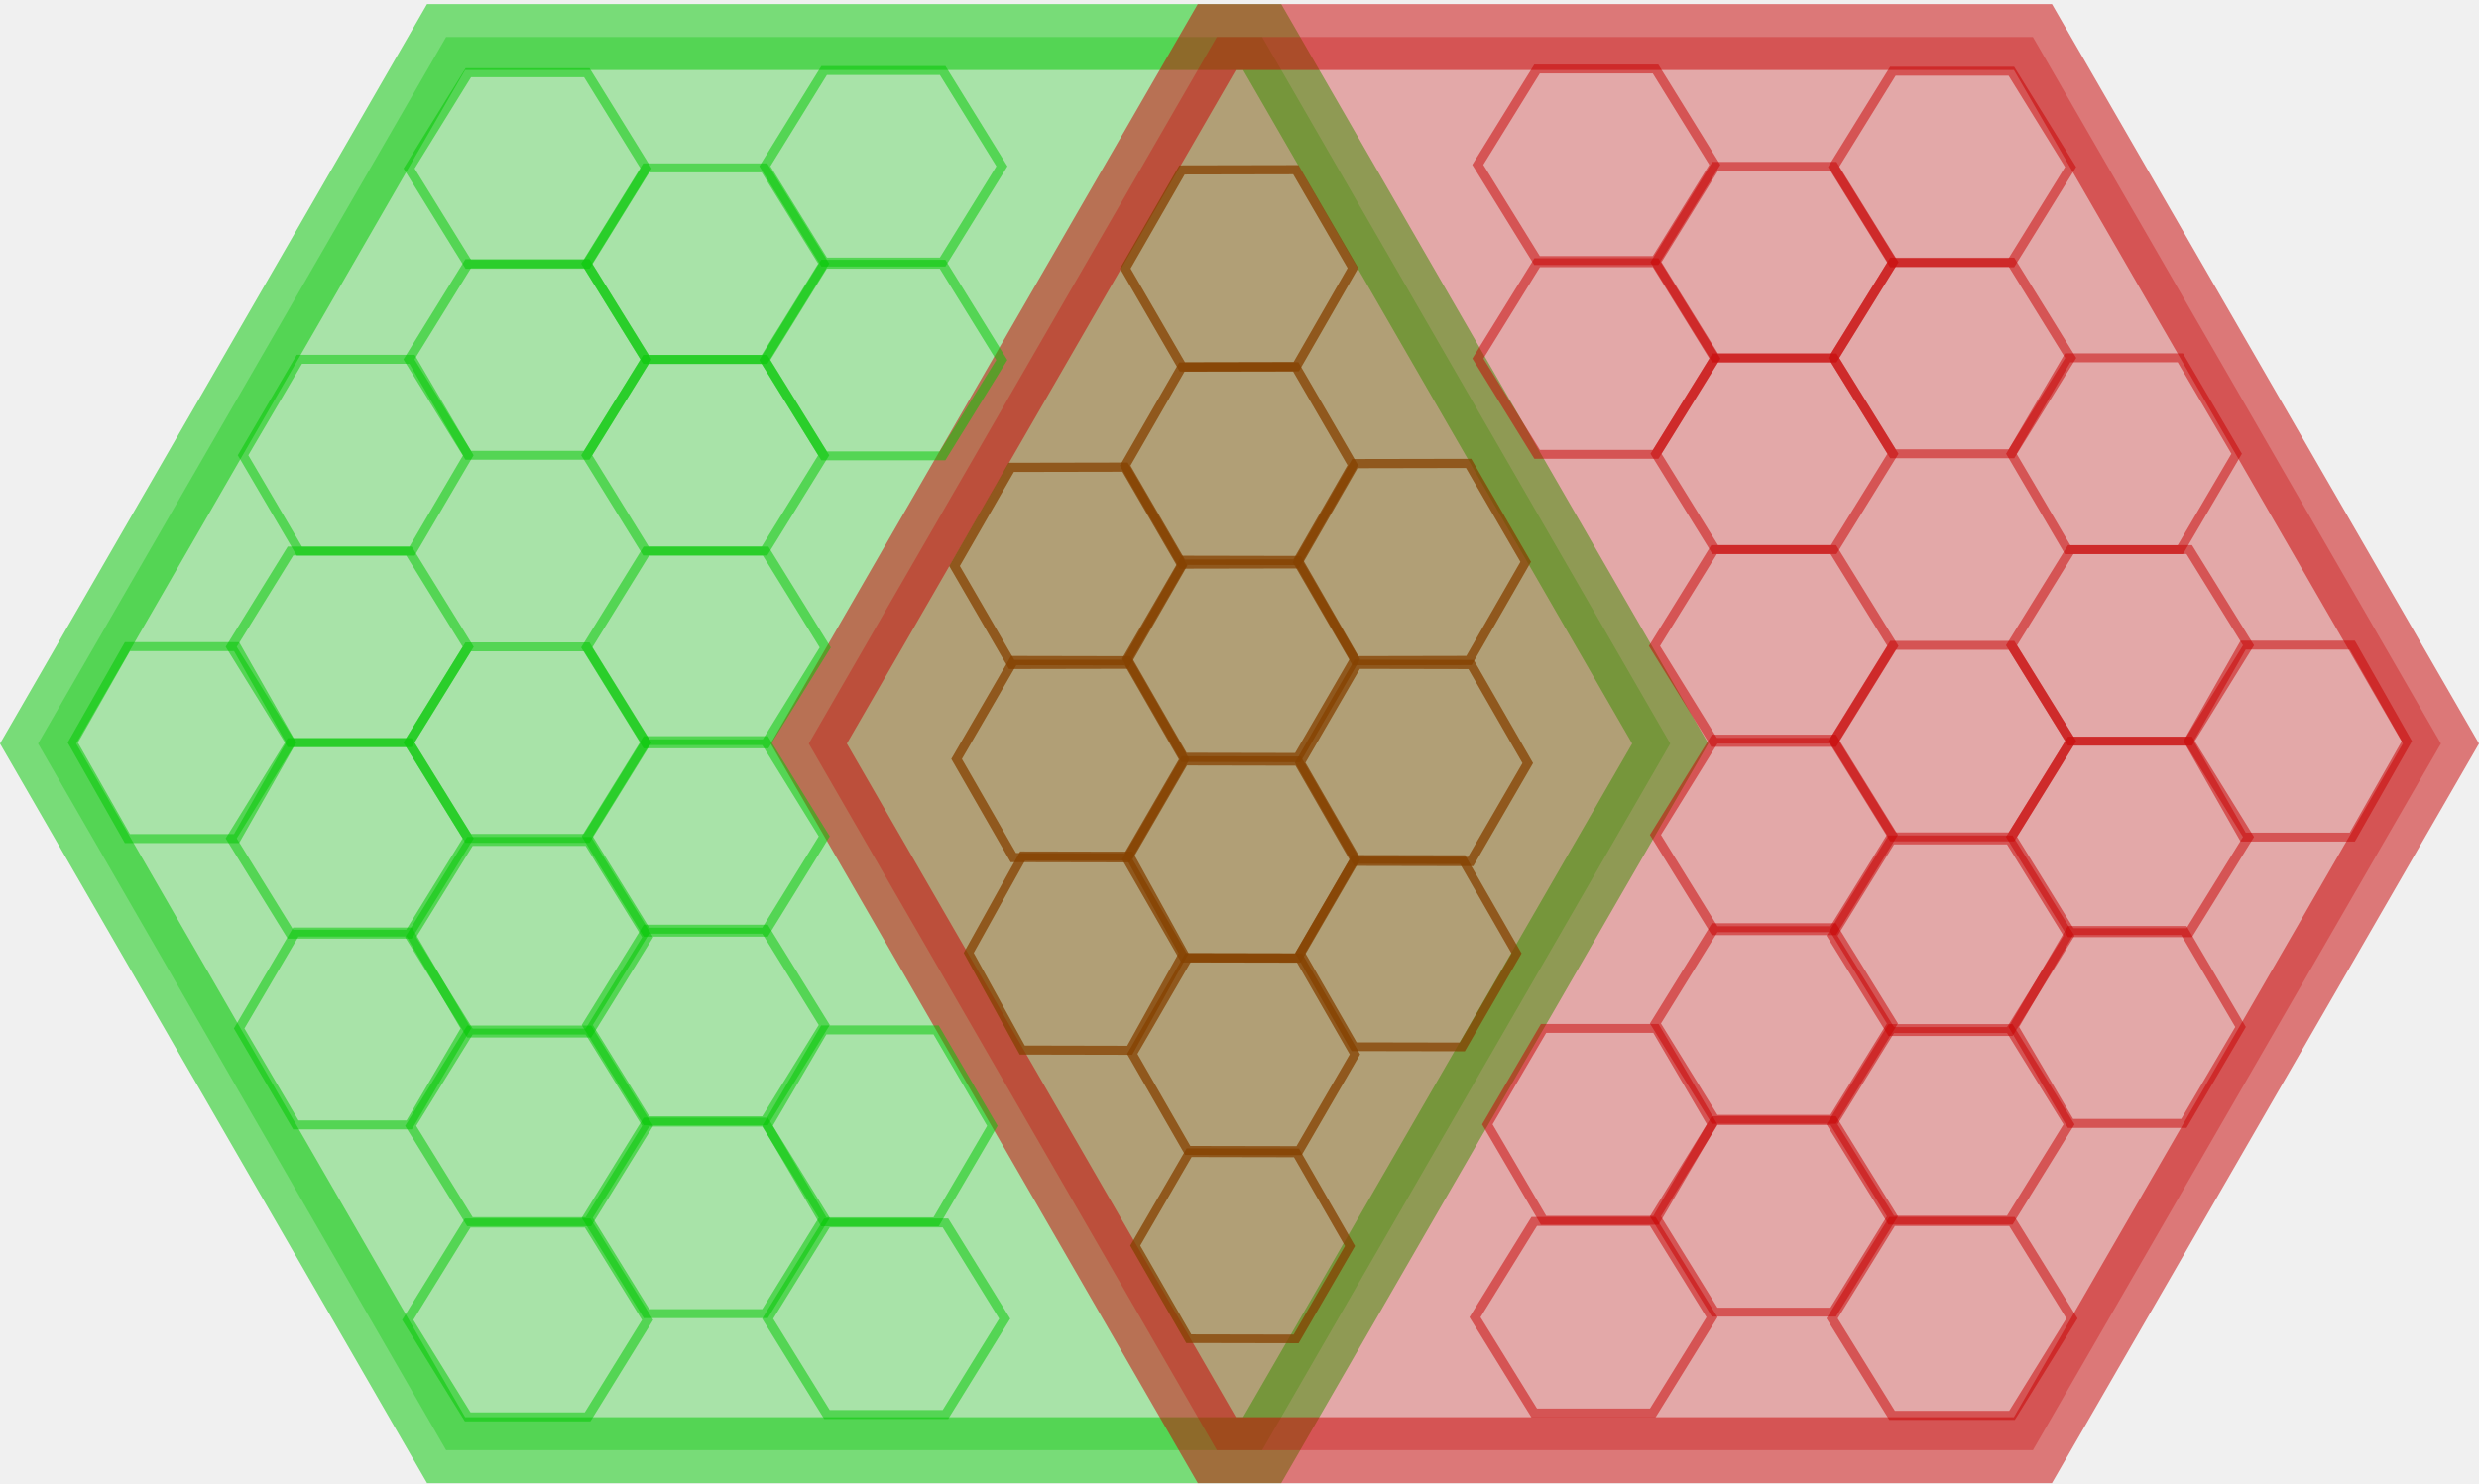
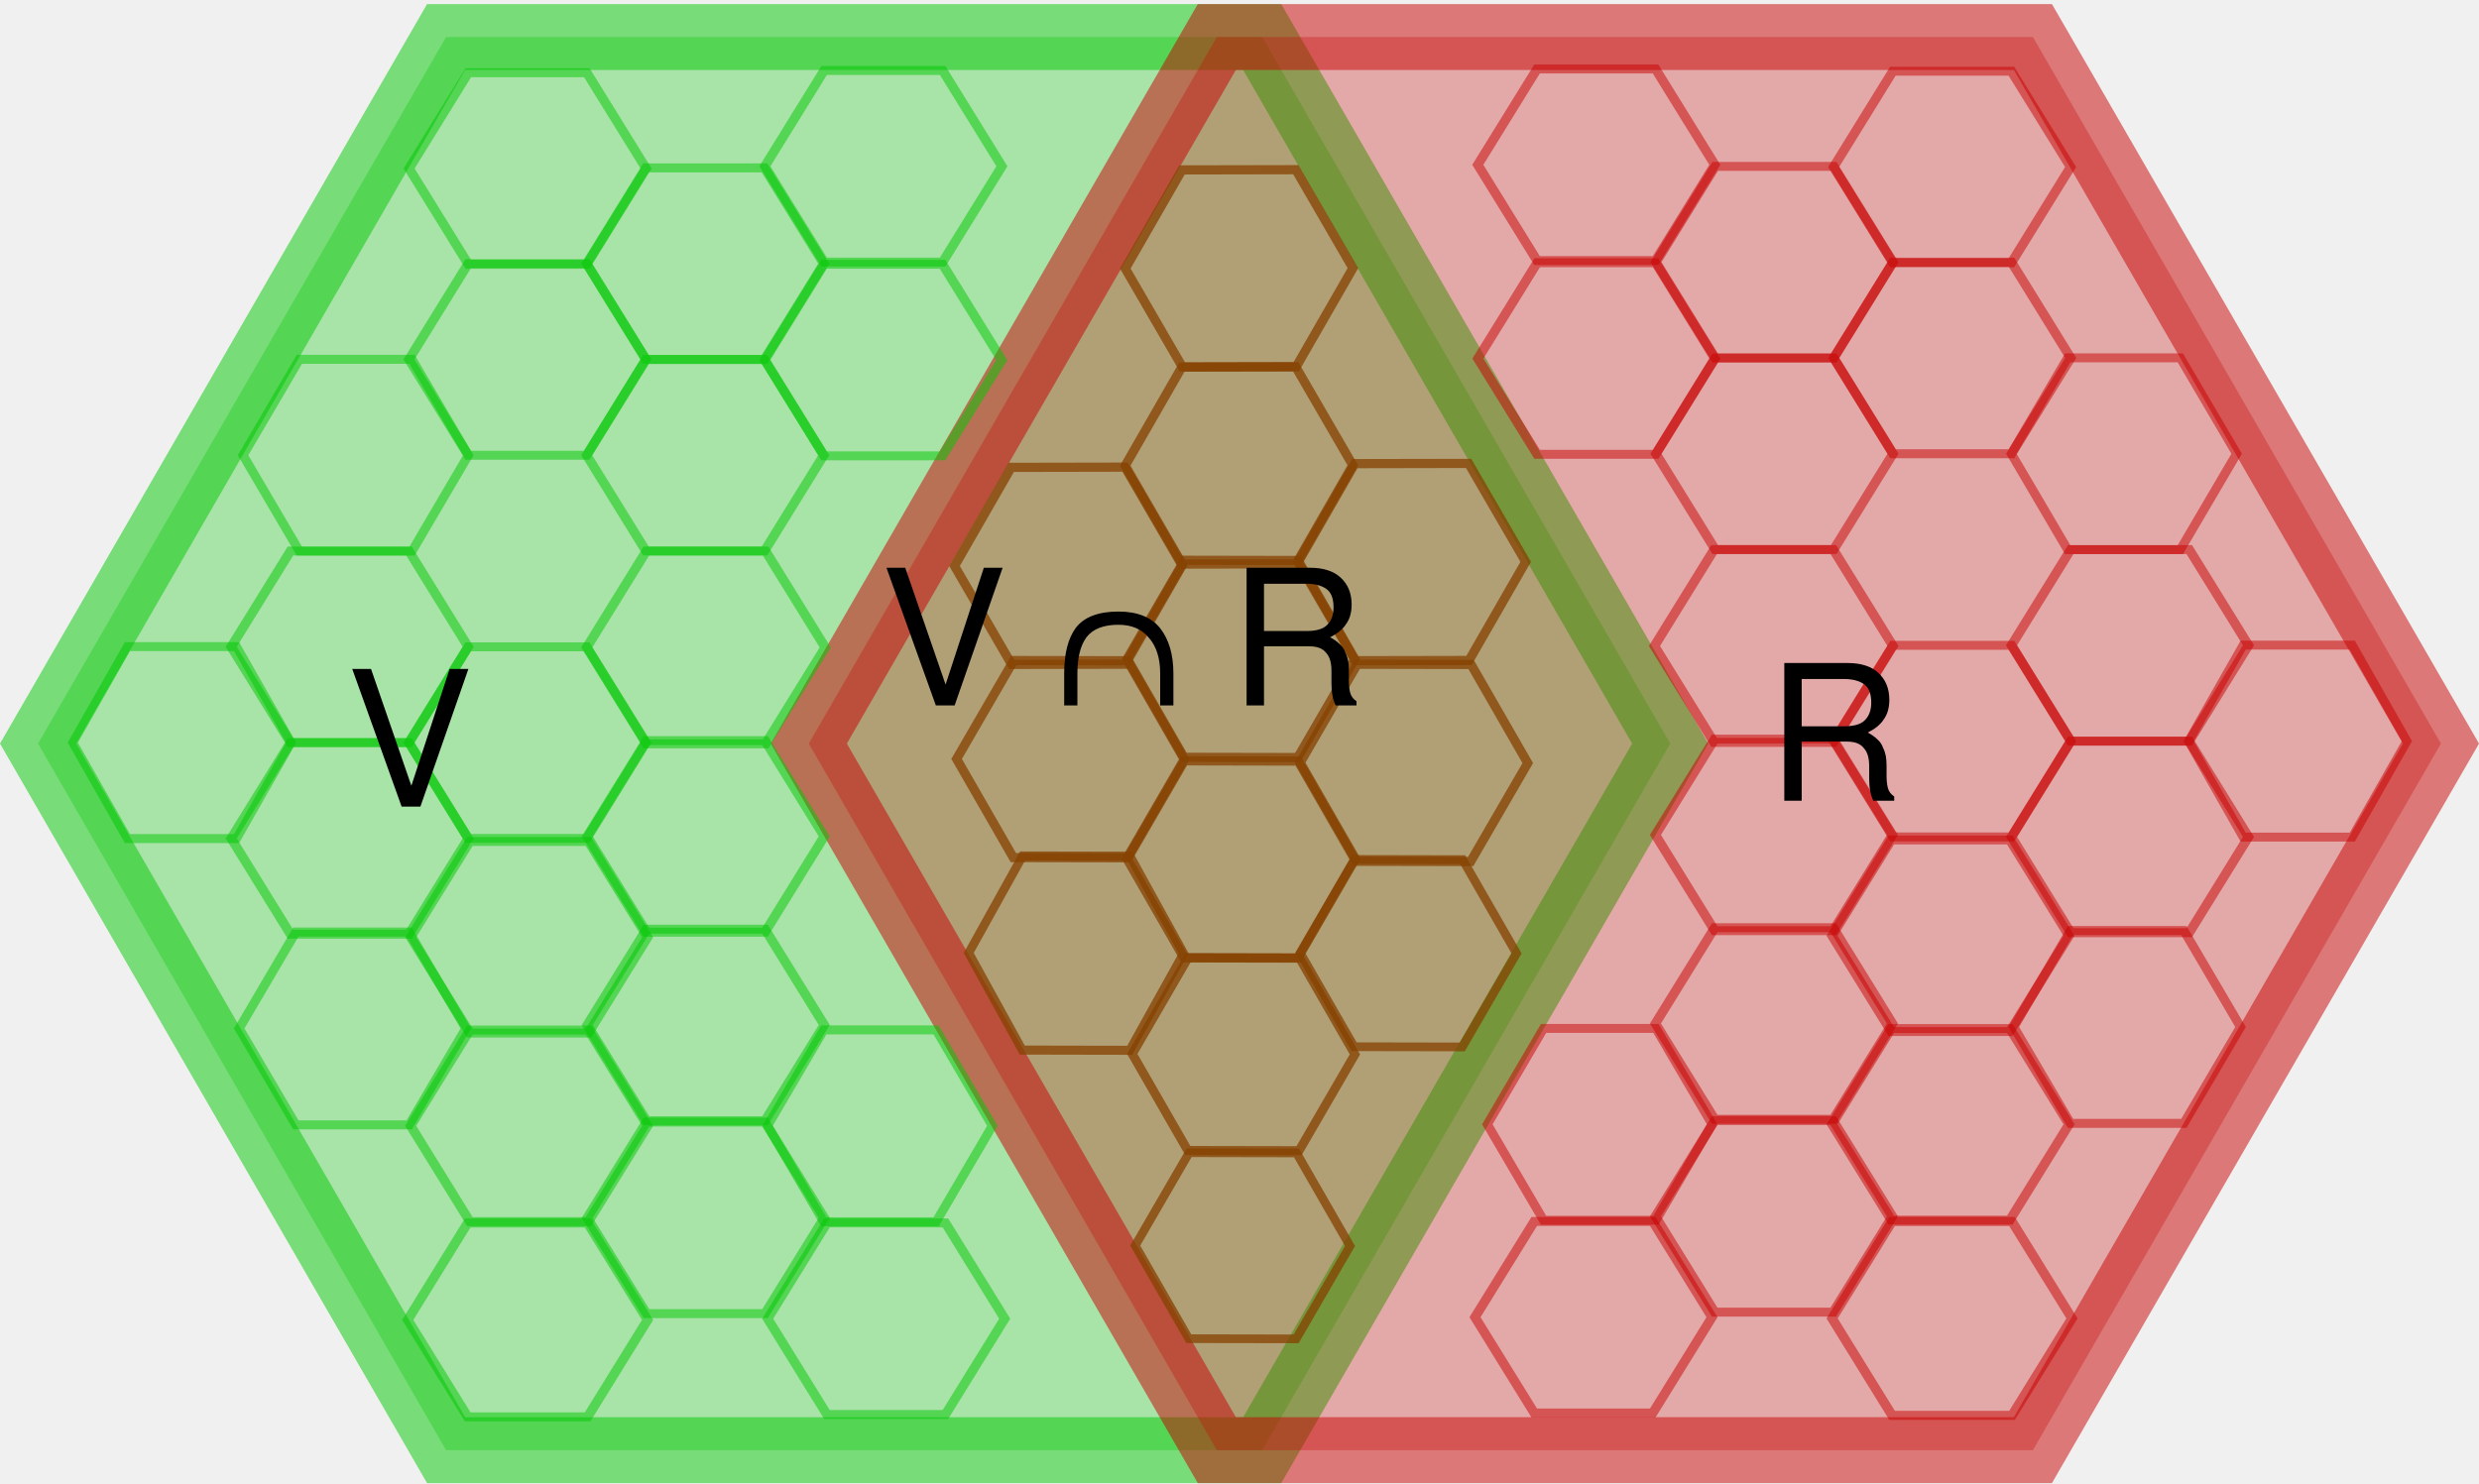
<svg xmlns="http://www.w3.org/2000/svg" width="55.685mm" height="33.324mm" viewBox="0 0 55.685 33.324" version="1.1" id="svg1">
  <defs id="defs1" />
  <g id="layer1" transform="translate(-87.84167,-154.5167)">
    <g class="gInit cpt79697" id="g15" transform="matrix(0.9165647,0,0,0.9165647,107.0282,171.2245)" style="fill:#00c700;fill-opacity:0.3;stroke:#00c800;stroke-width:1.616;stroke-dasharray:none;stroke-opacity:0.5">
      <polygon points="10,17.321 20,0 10,-17.321 -10,-17.321 -20,-2.4492936e-15 -10,17.321 " fill="rgba(26, 199, 194, 0.1)" stroke="#ffffff" stroke-width="0.05" id="polygon14" style="fill:#00c700;fill-opacity:0.3;stroke:#00c800;stroke-width:1.616;stroke-dasharray:none;stroke-opacity:0.5" />
    </g>
    <g class="gInit cpt79697" id="g17" transform="matrix(0.9165647,0,0,0.9165647,124.3404,171.2245)" style="fill:#c70000;fill-opacity:0.3;stroke:#c80000;stroke-width:1.616;stroke-dasharray:none;stroke-opacity:0.5">
      <polygon points="10,17.321 20,0 10,-17.321 -10,-17.321 -20,-2.4492936e-15 -10,17.321 " fill="rgba(26, 199, 194, 0.1)" stroke="#ffffff" stroke-width="0.05" id="polygon16" style="fill:#c70000;fill-opacity:0.3;stroke:#c80000;stroke-width:1.616;stroke-dasharray:none;stroke-opacity:0.5" />
    </g>
    <g id="g9">
      <g class="gInit cpt79697" id="g32" transform="matrix(-0.1265248,0,0,0.1244212,135.5524,164.7121)" style="fill:none;stroke:#c80000;stroke-width:1.616;stroke-dasharray:none;stroke-opacity:0.5">
        <polygon points="-10,-17.321 -20,-2.4492936e-15 -10,17.321 10,17.321 20,0 10,-17.321 " fill="rgba(26, 199, 194, 0.1)" stroke="#ffffff" stroke-width="0.05" id="polygon31" style="fill:none;stroke:#c80000;stroke-width:1.616;stroke-dasharray:none;stroke-opacity:0.5" />
      </g>
      <g class="gInit cpt79697" id="g33" transform="matrix(-0.1330962,0,0,0.1242632,135.6872,169.0167)" style="fill:none;stroke:#c80000;stroke-width:1.616;stroke-dasharray:none;stroke-opacity:0.5">
        <polygon points="10,-17.321 -10,-17.321 -20,-2.4492936e-15 -10,17.321 10,17.321 20,0 " fill="rgba(26, 199, 194, 0.1)" stroke="#ffffff" stroke-width="0.05" id="polygon32" style="fill:none;stroke:#c80000;stroke-width:1.616;stroke-dasharray:none;stroke-opacity:0.5" />
      </g>
      <g class="gInit cpt79697" id="g34" transform="matrix(-0.1330962,0,0,0.1242632,135.6872,173.3213)" style="fill:none;stroke:#c80000;stroke-width:1.616;stroke-dasharray:none;stroke-opacity:0.5">
        <polygon points="10,-17.321 -10,-17.321 -20,-2.4492936e-15 -10,17.321 10,17.321 20,0 " fill="rgba(26, 199, 194, 0.1)" stroke="#ffffff" stroke-width="0.05" id="polygon33" style="fill:none;stroke:#c80000;stroke-width:1.616;stroke-dasharray:none;stroke-opacity:0.5" />
      </g>
      <g class="gInit cpt79697" id="g35" transform="matrix(-0.1330962,0,0,0.1242632,131.6942,162.5598)" style="fill:none;stroke:#c80000;stroke-width:1.616;stroke-dasharray:none;stroke-opacity:0.5">
        <polygon points="10,-17.321 -10,-17.321 -20,-2.4492936e-15 -10,17.321 10,17.321 20,0 " fill="rgba(26, 199, 194, 0.1)" stroke="#ffffff" stroke-width="0.05" id="polygon34" style="fill:none;stroke:#c80000;stroke-width:1.616;stroke-dasharray:none;stroke-opacity:0.5" />
      </g>
      <g class="gInit cpt79697" id="g36" transform="matrix(-0.1330962,0,0,0.1242632,131.6942,171.169)" style="fill:none;stroke:#c80000;stroke-width:1.616;stroke-dasharray:none;stroke-opacity:0.5">
        <polygon points="10,-17.321 -10,-17.321 -20,-2.4492936e-15 -10,17.321 10,17.321 20,0 " fill="rgba(26, 199, 194, 0.1)" stroke="#ffffff" stroke-width="0.05" id="polygon35" style="fill:none;stroke:#c80000;stroke-width:1.616;stroke-dasharray:none;stroke-opacity:0.5" />
      </g>
      <polygon points="10,-17.321 -10,-17.321 -20,-2.4492936e-15 -10,17.321 10,17.321 20,0 " fill="rgba(26, 199, 194, 0.1)" stroke="#ffffff" stroke-width="0.05" id="polygon36" style="fill:none;stroke:#c80000;stroke-width:1.616;stroke-dasharray:none;stroke-opacity:0.5" transform="matrix(-0.1330962,0,0,0.1242632,127.7014,160.4074)" />
      <g class="gInit cpt79697" id="g37" transform="matrix(-0.1330962,0,0,0.1242632,127.7014,164.7121)" style="fill:none;stroke:#c80000;stroke-width:1.616;stroke-dasharray:none;stroke-opacity:0.5">
        <polygon points="10,-17.321 -10,-17.321 -20,-2.4492936e-15 -10,17.321 10,17.321 20,0 " fill="rgba(26, 199, 194, 0.1)" stroke="#ffffff" stroke-width="0.05" id="polygon37" style="fill:none;stroke:#c80000;stroke-width:1.616;stroke-dasharray:none;stroke-opacity:0.5" />
      </g>
      <g class="gInit cpt79697" id="g38" style="fill:none;stroke:#c80000;stroke-width:1.616;stroke-dasharray:none;stroke-opacity:0.5" transform="matrix(-0.133932,0,0,0.1250435,127.6839,169.0308)">
        <polygon points="-10,-17.321 -20,-2.4492936e-15 -10,17.321 10,17.321 20,0 10,-17.321 " fill="rgba(26, 199, 194, 0.1)" stroke="#ffffff" stroke-width="0.05" id="polygon38" style="fill:none;stroke:#c80000;stroke-width:1.616;stroke-dasharray:none;stroke-opacity:0.5" />
      </g>
      <g class="gInit cpt79697" id="g39" transform="matrix(-0.1226016,0,0,0.1245176,139.4546,171.169)" style="fill:none;stroke:#c80000;stroke-width:1.616;stroke-dasharray:none;stroke-opacity:0.5">
        <polygon points="-10,17.321 10,17.321 20,0 10,-17.321 -10,-17.321 -20,-2.4492936e-15 " fill="rgba(26, 199, 194, 0.1)" stroke="#ffffff" stroke-width="0.05" id="polygon39" style="fill:none;stroke:#c80000;stroke-width:1.616;stroke-dasharray:none;stroke-opacity:0.5" />
      </g>
      <g class="gInit cpt79697" id="g40" transform="matrix(-0.127313,0,0,0.1250887,135.6241,177.5915)" style="fill:none;stroke:#c80000;stroke-width:1.616;stroke-dasharray:none;stroke-opacity:0.5">
        <polygon points="10,17.321 20,0 10,-17.321 -10,-17.321 -20,-2.4492936e-15 -10,17.321 " fill="rgba(26, 199, 194, 0.1)" stroke="#ffffff" stroke-width="0.05" id="polygon40" style="fill:none;stroke:#c80000;stroke-width:1.616;stroke-dasharray:none;stroke-opacity:0.5" />
      </g>
      <g class="gInit cpt79697" id="g41" transform="matrix(-0.1330962,0,0,0.1242632,131.6561,175.5422)" style="fill:none;stroke:#c80000;stroke-width:1.616;stroke-dasharray:none;stroke-opacity:0.5">
        <polygon points="-10,17.321 10,17.321 20,0 10,-17.321 -10,-17.321 -20,-2.4492936e-15 " fill="rgba(26, 199, 194, 0.1)" stroke="#ffffff" stroke-width="0.05" id="polygon41" style="fill:none;stroke:#c80000;stroke-width:1.616;stroke-dasharray:none;stroke-opacity:0.5" />
      </g>
      <g class="gInit cpt79697" id="g42" transform="matrix(-0.1330962,0,0,0.1242632,123.7011,162.573)" style="fill:none;stroke:#c80000;stroke-width:1.616;stroke-dasharray:none;stroke-opacity:0.5">
        <polygon points="10,-17.321 -10,-17.321 -20,-2.4492936e-15 -10,17.321 10,17.321 20,0 " fill="rgba(26, 199, 194, 0.1)" stroke="#ffffff" stroke-width="0.05" id="polygon42" style="fill:none;stroke:#c80000;stroke-width:1.616;stroke-dasharray:none;stroke-opacity:0.5" />
      </g>
      <g class="gInit cpt79697" id="g43" transform="matrix(-0.1330962,0,0,0.1242632,131.6913,158.2693)" style="fill:none;stroke:#c80000;stroke-width:1.616;stroke-dasharray:none;stroke-opacity:0.5">
        <polygon points="-20,-2.4492936e-15 -10,17.321 10,17.321 20,0 10,-17.321 -10,-17.321 " fill="rgba(26, 199, 194, 0.1)" stroke="#ffffff" stroke-width="0.05" id="polygon43" style="fill:none;stroke:#c80000;stroke-width:1.616;stroke-dasharray:none;stroke-opacity:0.5" />
      </g>
      <g class="gInit cpt79697" id="g44" transform="matrix(-0.1330962,0,0,0.1242632,123.6988,158.219)" style="fill:none;stroke:#c80000;stroke-width:1.616;stroke-dasharray:none;stroke-opacity:0.5">
        <polygon points="-10,17.321 10,17.321 20,0 10,-17.321 -10,-17.321 -20,-2.4492936e-15 " fill="rgba(26, 199, 194, 0.1)" stroke="#ffffff" stroke-width="0.05" id="polygon44" style="fill:none;stroke:#c80000;stroke-width:1.616;stroke-dasharray:none;stroke-opacity:0.5" />
      </g>
      <g class="gInit cpt79697" id="g1" transform="matrix(-0.1330962,0,0,0.1242632,131.6561,179.7799)" style="fill:none;stroke:#c80000;stroke-width:1.616;stroke-dasharray:none;stroke-opacity:0.5">
        <polygon points="-20,-2.4492936e-15 -10,17.321 10,17.321 20,0 10,-17.321 -10,-17.321 " fill="rgba(26, 199, 194, 0.1)" stroke="#ffffff" stroke-width="0.05" id="polygon1" style="fill:none;stroke:#c80000;stroke-width:1.616;stroke-dasharray:none;stroke-opacity:0.5" />
      </g>
      <g class="gInit cpt79697" id="g2" transform="matrix(-0.1346991,0,0,0.1257597,131.6897,184.1405)" style="fill:none;stroke:#c80000;stroke-width:1.616;stroke-dasharray:none;stroke-opacity:0.5">
        <polygon points="-20,-2.4492936e-15 -10,17.321 10,17.321 20,0 10,-17.321 -10,-17.321 " fill="rgba(26, 199, 194, 0.1)" stroke="#ffffff" stroke-width="0.05" id="polygon2" style="fill:none;stroke:#c80000;stroke-width:1.616;stroke-dasharray:none;stroke-opacity:0.5" />
      </g>
      <g class="gInit cpt79697" id="g3" transform="matrix(-0.1330962,0,0,0.1242632,127.689,173.2761)" style="fill:none;stroke:#c80000;stroke-width:1.616;stroke-dasharray:none;stroke-opacity:0.5">
        <polygon points="10,17.321 20,0 10,-17.321 -10,-17.321 -20,-2.4492936e-15 -10,17.321 " fill="rgba(26, 199, 194, 0.1)" stroke="#ffffff" stroke-width="0.05" id="polygon3" style="fill:none;stroke:#c80000;stroke-width:1.616;stroke-dasharray:none;stroke-opacity:0.5" />
      </g>
      <g class="gInit cpt79697" id="g4" transform="matrix(-0.1330962,0,0,0.1242632,127.689,177.5138)" style="fill:none;stroke:#c80000;stroke-width:1.616;stroke-dasharray:none;stroke-opacity:0.5">
        <polygon points="-10,17.321 10,17.321 20,0 10,-17.321 -10,-17.321 -20,-2.4492936e-15 " fill="rgba(26, 199, 194, 0.1)" stroke="#ffffff" stroke-width="0.05" id="polygon4" style="fill:none;stroke:#c80000;stroke-width:1.616;stroke-dasharray:none;stroke-opacity:0.5" />
      </g>
      <g class="gInit cpt79697" id="g5" transform="matrix(-0.1330962,0,0,0.1242632,127.689,181.8472)" style="fill:none;stroke:#c80000;stroke-width:1.616;stroke-dasharray:none;stroke-opacity:0.5">
        <polygon points="-10,-17.321 -20,-2.4492936e-15 -10,17.321 10,17.321 20,0 10,-17.321 " fill="rgba(26, 199, 194, 0.1)" stroke="#ffffff" stroke-width="0.05" id="polygon5" style="fill:none;stroke:#c80000;stroke-width:1.616;stroke-dasharray:none;stroke-opacity:0.5" />
      </g>
      <g class="gInit cpt79697" id="g7" transform="matrix(-0.1262497,0,0,0.1244279,123.7764,179.7799)" style="fill:none;stroke:#c80000;stroke-width:1.616;stroke-dasharray:none;stroke-opacity:0.5">
        <polygon points="10,-17.321 -10,-17.321 -20,-2.4492936e-15 -10,17.321 10,17.321 20,0 " fill="rgba(26, 199, 194, 0.1)" stroke="#ffffff" stroke-width="0.05" id="polygon7" style="fill:none;stroke:#c80000;stroke-width:1.616;stroke-dasharray:none;stroke-opacity:0.5" />
      </g>
      <g class="gInit cpt79697" id="g8" transform="matrix(-0.1330962,0,0,0.1242632,123.636,184.1133)" style="fill:none;stroke:#c80000;stroke-width:1.616;stroke-dasharray:none;stroke-opacity:0.5">
        <polygon points="-10,17.321 10,17.321 20,0 10,-17.321 -10,-17.321 -20,-2.4492936e-15 " fill="rgba(26, 199, 194, 0.1)" stroke="#ffffff" stroke-width="0.05" id="polygon8" style="fill:none;stroke:#c80000;stroke-width:1.616;stroke-dasharray:none;stroke-opacity:0.5" />
      </g>
    </g>
    <g id="g60" transform="matrix(-1,0,0,1,231.384,0.03334676)" style="fill:none;fill-opacity:1;stroke:#00c800;stroke-opacity:0.5">
      <g class="gInit cpt79697" id="g10" transform="matrix(-0.1265248,0,0,0.1244212,135.5524,164.7121)" style="fill:none;stroke:#00c800;stroke-width:1.616;stroke-dasharray:none;stroke-opacity:0.5;fill-opacity:1">
        <polygon points="10,17.321 20,0 10,-17.321 -10,-17.321 -20,-2.4492936e-15 -10,17.321 " fill="rgba(26, 199, 194, 0.1)" stroke="#ffffff" stroke-width="0.05" id="polygon9" style="fill:none;stroke:#00c800;stroke-width:1.616;stroke-dasharray:none;stroke-opacity:0.5;fill-opacity:1" />
      </g>
      <g class="gInit cpt79697" id="g11" transform="matrix(-0.1330962,0,0,0.1242632,135.6872,169.0167)" style="fill:none;stroke:#00c800;stroke-width:1.616;stroke-dasharray:none;stroke-opacity:0.5;fill-opacity:1">
        <polygon points="-10,17.321 10,17.321 20,0 10,-17.321 -10,-17.321 -20,-2.4492936e-15 " fill="rgba(26, 199, 194, 0.1)" stroke="#ffffff" stroke-width="0.05" id="polygon10" style="fill:none;stroke:#00c800;stroke-width:1.616;stroke-dasharray:none;stroke-opacity:0.5;fill-opacity:1" />
      </g>
      <g class="gInit cpt79697" id="g12" transform="matrix(-0.1330962,0,0,0.1242632,135.6872,173.3213)" style="fill:none;stroke:#00c800;stroke-width:1.616;stroke-dasharray:none;stroke-opacity:0.5;fill-opacity:1">
        <polygon points="-10,17.321 10,17.321 20,0 10,-17.321 -10,-17.321 -20,-2.4492936e-15 " fill="rgba(26, 199, 194, 0.1)" stroke="#ffffff" stroke-width="0.05" id="polygon11" style="fill:none;stroke:#00c800;stroke-width:1.616;stroke-dasharray:none;stroke-opacity:0.5;fill-opacity:1" />
      </g>
      <g class="gInit cpt79697" id="g13" transform="matrix(-0.1330962,0,0,0.1242632,131.6942,162.5598)" style="fill:none;stroke:#00c800;stroke-width:1.616;stroke-dasharray:none;stroke-opacity:0.5;fill-opacity:1">
        <polygon points="-10,17.321 10,17.321 20,0 10,-17.321 -10,-17.321 -20,-2.4492936e-15 " fill="rgba(26, 199, 194, 0.1)" stroke="#ffffff" stroke-width="0.05" id="polygon12" style="fill:none;stroke:#00c800;stroke-width:1.616;stroke-dasharray:none;stroke-opacity:0.5;fill-opacity:1" />
      </g>
      <g class="gInit cpt79697" id="g14" transform="matrix(-0.1330962,0,0,0.1242632,131.6942,171.169)" style="fill:none;stroke:#00c800;stroke-width:1.616;stroke-dasharray:none;stroke-opacity:0.5;fill-opacity:1">
        <polygon points="-10,17.321 10,17.321 20,0 10,-17.321 -10,-17.321 -20,-2.4492936e-15 " fill="rgba(26, 199, 194, 0.1)" stroke="#ffffff" stroke-width="0.05" id="polygon13" style="fill:none;stroke:#00c800;stroke-width:1.616;stroke-dasharray:none;stroke-opacity:0.5;fill-opacity:1" />
      </g>
      <polygon points="-10,17.321 10,17.321 20,0 10,-17.321 -10,-17.321 -20,-2.4492936e-15 " fill="rgba(26, 199, 194, 0.1)" stroke="#ffffff" stroke-width="0.05" id="polygon15" style="fill:none;stroke:#00c800;stroke-width:1.616;stroke-dasharray:none;stroke-opacity:0.5;fill-opacity:1" transform="matrix(-0.1330962,0,0,0.1242632,127.7014,160.4074)" />
      <g class="gInit cpt79697" id="g45" transform="matrix(-0.1330962,0,0,0.1242632,127.7014,164.7121)" style="fill:none;stroke:#00c800;stroke-width:1.616;stroke-dasharray:none;stroke-opacity:0.5;fill-opacity:1">
        <polygon points="-10,17.321 10,17.321 20,0 10,-17.321 -10,-17.321 -20,-2.4492936e-15 " fill="rgba(26, 199, 194, 0.1)" stroke="#ffffff" stroke-width="0.05" id="polygon45" style="fill:none;stroke:#00c800;stroke-width:1.616;stroke-dasharray:none;stroke-opacity:0.5;fill-opacity:1" />
      </g>
      <g class="gInit cpt79697" id="g46" style="fill:none;stroke:#00c800;stroke-width:1.616;stroke-dasharray:none;stroke-opacity:0.5;fill-opacity:1" transform="matrix(-0.133932,0,0,0.1250435,127.6839,169.0308)">
        <polygon points="10,17.321 20,0 10,-17.321 -10,-17.321 -20,-2.4492936e-15 -10,17.321 " fill="rgba(26, 199, 194, 0.1)" stroke="#ffffff" stroke-width="0.05" id="polygon46" style="fill:none;stroke:#00c800;stroke-width:1.616;stroke-dasharray:none;stroke-opacity:0.5;fill-opacity:1" />
      </g>
      <g class="gInit cpt79697" id="g47" transform="matrix(-0.1226016,0,0,0.1245176,139.4546,171.169)" style="fill:none;stroke:#00c800;stroke-width:1.616;stroke-dasharray:none;stroke-opacity:0.5;fill-opacity:1">
        <polygon points="10,-17.321 -10,-17.321 -20,-2.4492936e-15 -10,17.321 10,17.321 20,0 " fill="rgba(26, 199, 194, 0.1)" stroke="#ffffff" stroke-width="0.05" id="polygon47" style="fill:none;stroke:#00c800;stroke-width:1.616;stroke-dasharray:none;stroke-opacity:0.5;fill-opacity:1" />
      </g>
      <g class="gInit cpt79697" id="g48" transform="matrix(-0.127313,0,0,0.1250887,135.6241,177.5915)" style="fill:none;stroke:#00c800;stroke-width:1.616;stroke-dasharray:none;stroke-opacity:0.5;fill-opacity:1">
        <polygon points="-10,-17.321 -20,-2.4492936e-15 -10,17.321 10,17.321 20,0 10,-17.321 " fill="rgba(26, 199, 194, 0.1)" stroke="#ffffff" stroke-width="0.05" id="polygon48" style="fill:none;stroke:#00c800;stroke-width:1.616;stroke-dasharray:none;stroke-opacity:0.5;fill-opacity:1" />
      </g>
      <g class="gInit cpt79697" id="g49" transform="matrix(-0.1330962,0,0,0.1242632,131.6561,175.5422)" style="fill:none;stroke:#00c800;stroke-width:1.616;stroke-dasharray:none;stroke-opacity:0.5;fill-opacity:1">
        <polygon points="10,-17.321 -10,-17.321 -20,-2.4492936e-15 -10,17.321 10,17.321 20,0 " fill="rgba(26, 199, 194, 0.1)" stroke="#ffffff" stroke-width="0.05" id="polygon49" style="fill:none;stroke:#00c800;stroke-width:1.616;stroke-dasharray:none;stroke-opacity:0.5;fill-opacity:1" />
      </g>
      <g class="gInit cpt79697" id="g50" transform="matrix(-0.1330962,0,0,0.1242632,123.7011,162.573)" style="fill:none;stroke:#00c800;stroke-width:1.616;stroke-dasharray:none;stroke-opacity:0.5;fill-opacity:1">
        <polygon points="-10,17.321 10,17.321 20,0 10,-17.321 -10,-17.321 -20,-2.4492936e-15 " fill="rgba(26, 199, 194, 0.1)" stroke="#ffffff" stroke-width="0.05" id="polygon50" style="fill:none;stroke:#00c800;stroke-width:1.616;stroke-dasharray:none;stroke-opacity:0.5;fill-opacity:1" />
      </g>
      <g class="gInit cpt79697" id="g51" transform="matrix(-0.1330962,0,0,0.1242632,131.6913,158.2693)" style="fill:none;stroke:#00c800;stroke-width:1.616;stroke-dasharray:none;stroke-opacity:0.5;fill-opacity:1">
        <polygon points="20,0 10,-17.321 -10,-17.321 -20,-2.4492936e-15 -10,17.321 10,17.321 " fill="rgba(26, 199, 194, 0.1)" stroke="#ffffff" stroke-width="0.05" id="polygon51" style="fill:none;stroke:#00c800;stroke-width:1.616;stroke-dasharray:none;stroke-opacity:0.5;fill-opacity:1" />
      </g>
      <g class="gInit cpt79697" id="g52" transform="matrix(-0.1330962,0,0,0.1242632,123.6988,158.219)" style="fill:none;stroke:#00c800;stroke-width:1.616;stroke-dasharray:none;stroke-opacity:0.5;fill-opacity:1">
        <polygon points="10,-17.321 -10,-17.321 -20,-2.4492936e-15 -10,17.321 10,17.321 20,0 " fill="rgba(26, 199, 194, 0.1)" stroke="#ffffff" stroke-width="0.05" id="polygon52" style="fill:none;stroke:#00c800;stroke-width:1.616;stroke-dasharray:none;stroke-opacity:0.5;fill-opacity:1" />
      </g>
      <g class="gInit cpt79697" id="g53" transform="matrix(-0.1330962,0,0,0.1242632,131.6561,179.7799)" style="fill:none;stroke:#00c800;stroke-width:1.616;stroke-dasharray:none;stroke-opacity:0.5;fill-opacity:1">
        <polygon points="20,0 10,-17.321 -10,-17.321 -20,-2.4492936e-15 -10,17.321 10,17.321 " fill="rgba(26, 199, 194, 0.1)" stroke="#ffffff" stroke-width="0.05" id="polygon53" style="fill:none;stroke:#00c800;stroke-width:1.616;stroke-dasharray:none;stroke-opacity:0.5;fill-opacity:1" />
      </g>
      <g class="gInit cpt79697" id="g54" transform="matrix(-0.1346991,0,0,0.1257597,131.6897,184.1405)" style="fill:none;stroke:#00c800;stroke-width:1.616;stroke-dasharray:none;stroke-opacity:0.5;fill-opacity:1">
        <polygon points="20,0 10,-17.321 -10,-17.321 -20,-2.4492936e-15 -10,17.321 10,17.321 " fill="rgba(26, 199, 194, 0.1)" stroke="#ffffff" stroke-width="0.05" id="polygon54" style="fill:none;stroke:#00c800;stroke-width:1.616;stroke-dasharray:none;stroke-opacity:0.5;fill-opacity:1" />
      </g>
      <g class="gInit cpt79697" id="g55" transform="matrix(-0.1330962,0,0,0.1242632,127.689,173.2761)" style="fill:none;stroke:#00c800;stroke-width:1.616;stroke-dasharray:none;stroke-opacity:0.5;fill-opacity:1">
        <polygon points="-10,-17.321 -20,-2.4492936e-15 -10,17.321 10,17.321 20,0 10,-17.321 " fill="rgba(26, 199, 194, 0.1)" stroke="#ffffff" stroke-width="0.05" id="polygon55" style="fill:none;stroke:#00c800;stroke-width:1.616;stroke-dasharray:none;stroke-opacity:0.5;fill-opacity:1" />
      </g>
      <g class="gInit cpt79697" id="g56" transform="matrix(-0.1330962,0,0,0.1242632,127.689,177.5138)" style="fill:none;stroke:#00c800;stroke-width:1.616;stroke-dasharray:none;stroke-opacity:0.5;fill-opacity:1">
        <polygon points="10,-17.321 -10,-17.321 -20,-2.4492936e-15 -10,17.321 10,17.321 20,0 " fill="rgba(26, 199, 194, 0.1)" stroke="#ffffff" stroke-width="0.05" id="polygon56" style="fill:none;stroke:#00c800;stroke-width:1.616;stroke-dasharray:none;stroke-opacity:0.5;fill-opacity:1" />
      </g>
      <g class="gInit cpt79697" id="g57" transform="matrix(-0.1330962,0,0,0.1242632,127.689,181.8472)" style="fill:none;stroke:#00c800;stroke-width:1.616;stroke-dasharray:none;stroke-opacity:0.5;fill-opacity:1">
        <polygon points="10,17.321 20,0 10,-17.321 -10,-17.321 -20,-2.4492936e-15 -10,17.321 " fill="rgba(26, 199, 194, 0.1)" stroke="#ffffff" stroke-width="0.05" id="polygon57" style="fill:none;stroke:#00c800;stroke-width:1.616;stroke-dasharray:none;stroke-opacity:0.5;fill-opacity:1" />
      </g>
      <g class="gInit cpt79697" id="g58" transform="matrix(-0.1262497,0,0,0.1244279,123.7764,179.7799)" style="fill:none;stroke:#00c800;stroke-width:1.616;stroke-dasharray:none;stroke-opacity:0.5;fill-opacity:1">
        <polygon points="-10,17.321 10,17.321 20,0 10,-17.321 -10,-17.321 -20,-2.4492936e-15 " fill="rgba(26, 199, 194, 0.1)" stroke="#ffffff" stroke-width="0.05" id="polygon58" style="fill:none;stroke:#00c800;stroke-width:1.616;stroke-dasharray:none;stroke-opacity:0.5;fill-opacity:1" />
      </g>
      <g class="gInit cpt79697" id="g59" transform="matrix(-0.1330962,0,0,0.1242632,123.636,184.1133)" style="fill:none;stroke:#00c800;stroke-width:1.616;stroke-dasharray:none;stroke-opacity:0.5;fill-opacity:1">
        <polygon points="10,-17.321 -10,-17.321 -20,-2.4492936e-15 -10,17.321 10,17.321 20,0 " fill="rgba(26, 199, 194, 0.1)" stroke="#ffffff" stroke-width="0.05" id="polygon59" style="fill:none;stroke:#00c800;stroke-width:1.616;stroke-dasharray:none;stroke-opacity:0.5;fill-opacity:1" />
      </g>
    </g>
    <g id="g64">
      <g id="g68" transform="matrix(6.22416,0,0,6.22416,-1996.639,-1659.431)" style="stroke:#854200;stroke-opacity:0.753">
        <polygon points="-20,-2.4492936e-15 -10,17.321 10,17.321 20,0 10,-17.321 -10,-17.321 " fill="rgba(26, 199, 194, 0.1)" stroke="#ffffff" stroke-width="0.05" id="polygon64" style="fill:none;stroke:#854200;stroke-width:1.616;stroke-dasharray:none;stroke-opacity:0.753" transform="matrix(0.01023273,-0.01780344,-0.01780344,-0.01023273,339.997,293.4655)" />
        <g class="gInit cpt79697" id="g65" transform="matrix(0.01023273,-0.01780344,-0.01780344,-0.01023273,339.373,293.1168)" style="fill:none;stroke:#854200;stroke-width:1.616;stroke-dasharray:none;stroke-opacity:0.753">
          <polygon points="-10,-17.321 -20,-2.4492936e-15 -10,17.321 10,17.321 20,0 10,-17.321 " fill="rgba(26, 199, 194, 0.1)" stroke="#ffffff" stroke-width="0.05" id="polygon65" style="fill:none;stroke:#854200;stroke-width:1.616;stroke-dasharray:none;stroke-opacity:0.753" />
        </g>
        <g class="gInit cpt79697" id="g66" transform="matrix(0.01023273,-0.01780344,-0.01780344,-0.01023273,338.7571,293.479)" style="fill:none;stroke:#854200;stroke-width:1.616;stroke-dasharray:none;stroke-opacity:0.753">
          <polygon points="10,17.321 20,0 10,-17.321 -10,-17.321 -20,-2.4492936e-15 -10,17.321 " fill="rgba(26, 199, 194, 0.1)" stroke="#ffffff" stroke-width="0.05" id="polygon66" style="fill:none;stroke:#854200;stroke-width:1.616;stroke-dasharray:none;stroke-opacity:0.753" />
        </g>
        <g class="gInit cpt79697" id="g67" transform="matrix(0.01023273,-0.01780344,-0.01780344,-0.01023273,339.3734,292.4052)" style="fill:none;stroke:#854200;stroke-width:1.616;stroke-dasharray:none;stroke-opacity:0.753">
          <polygon points="20,0 10,-17.321 -10,-17.321 -20,-2.4492936e-15 -10,17.321 10,17.321 " fill="rgba(26, 199, 194, 0.1)" stroke="#ffffff" stroke-width="0.05" id="polygon67" style="fill:none;stroke:#854200;stroke-width:1.616;stroke-dasharray:none;stroke-opacity:0.753" />
        </g>
      </g>
      <polygon points="10,-17.321 -10,-17.321 -20,-2.4492936e-15 -10,17.321 10,17.321 20,0 " fill="rgba(26, 199, 194, 0.1)" stroke="#ffffff" stroke-width="0.05" id="polygon72" style="fill:none;stroke:#854200;stroke-width:1.616;stroke-dasharray:none;stroke-opacity:0.753" transform="matrix(0.06369015,0.1108115,-0.1108115,0.06369015,119.6032,171.658)" />
      <g class="gInit cpt79697" id="g73" transform="matrix(0.06369015,0.1108115,-0.1108115,0.06369015,115.7194,173.8283)" style="fill:none;stroke:#854200;stroke-width:1.616;stroke-dasharray:none;stroke-opacity:0.753">
        <polygon points="20,0 10,-17.321 -10,-17.321 -20,-2.4492936e-15 -10,17.321 10,17.321 " fill="rgba(26, 199, 194, 0.1)" stroke="#ffffff" stroke-width="0.05" id="polygon73" style="fill:none;stroke:#854200;stroke-width:1.616;stroke-dasharray:none;stroke-opacity:0.753" />
      </g>
      <g class="gInit cpt79697" id="g74" transform="matrix(0.06369015,0.1108115,-0.1108115,0.06369015,111.8858,171.5743)" style="fill:none;stroke:#854200;stroke-width:1.616;stroke-dasharray:none;stroke-opacity:0.753">
        <polygon points="-20,-2.4492936e-15 -10,17.321 10,17.321 20,0 10,-17.321 -10,-17.321 " fill="rgba(26, 199, 194, 0.1)" stroke="#ffffff" stroke-width="0.05" id="polygon74" style="fill:none;stroke:#854200;stroke-width:1.616;stroke-dasharray:none;stroke-opacity:0.753" />
      </g>
      <g class="gInit cpt79697" id="g75" transform="matrix(0.06230948,0.1084093,-0.1084093,0.06230948,115.7761,178.2028)" style="fill:none;stroke:#854200;stroke-width:1.616;stroke-dasharray:none;stroke-opacity:0.753">
        <polygon points="10,-17.321 -10,-17.321 -20,-2.4492936e-15 -10,17.321 10,17.321 20,0 " fill="rgba(26, 199, 194, 0.1)" stroke="#ffffff" stroke-width="0.05" id="polygon75" style="fill:none;stroke:#854200;stroke-width:1.616;stroke-dasharray:none;stroke-opacity:0.753" />
      </g>
      <polygon points="-10,17.321 10,17.321 20,0 10,-17.321 -10,-17.321 -20,-2.4492936e-15 " fill="rgba(26, 199, 194, 0.1)" stroke="#ffffff" stroke-width="0.05" id="polygon76" style="fill:none;stroke:#854200;stroke-width:1.616;stroke-dasharray:none;stroke-opacity:0.753" transform="matrix(0.06369015,0.1108115,-0.1108115,0.06369015,115.7194,169.3218)" />
      <g class="gInit cpt79697" id="g61" transform="matrix(0.06010126,0.1045673,-0.1045673,0.06010126,115.7544,182.5087)" style="fill:none;stroke:#854200;stroke-width:1.616;stroke-dasharray:none;stroke-opacity:0.753">
        <polygon points="-10,-17.321 -20,-2.4492936e-15 -10,17.321 10,17.321 20,0 10,-17.321 " fill="rgba(26, 199, 194, 0.1)" stroke="#ffffff" stroke-width="0.05" id="polygon60" style="fill:none;stroke:#854200;stroke-width:1.616;stroke-dasharray:none;stroke-opacity:0.753" />
      </g>
      <g class="gInit cpt79697" id="g62" transform="matrix(0.06014016,0.1091592,-0.104635,0.0627405,112.0154,175.9326)" style="fill:none;stroke:#854200;stroke-width:1.616;stroke-dasharray:none;stroke-opacity:0.753">
        <polygon points="20,0 10,-17.321 -10,-17.321 -20,-2.4492936e-15 -10,17.321 10,17.321 " fill="rgba(26, 199, 194, 0.1)" stroke="#ffffff" stroke-width="0.05" id="polygon61" style="fill:none;stroke:#854200;stroke-width:1.616;stroke-dasharray:none;stroke-opacity:0.753" />
      </g>
      <g class="gInit cpt79697" id="g63" transform="matrix(0.06054018,0.105331,-0.105331,0.06054018,119.4775,175.9338)" style="fill:none;stroke:#854200;stroke-width:1.616;stroke-dasharray:none;stroke-opacity:0.753">
        <polygon points="20,0 10,-17.321 -10,-17.321 -20,-2.4492936e-15 -10,17.321 10,17.321 " fill="rgba(26, 199, 194, 0.1)" stroke="#ffffff" stroke-width="0.05" id="polygon62" style="fill:none;stroke:#854200;stroke-width:1.616;stroke-dasharray:none;stroke-opacity:0.753" />
      </g>
    </g>
+     <text xml:space="preserve" style="font-size:4.233px;font-family:FreeSans;-inkscape-font-specification:FreeSans;text-align:center;text-anchor:middle;fill:#c70000;fill-opacity:0.3;stroke:#ff6405;stroke-width:0.529;stroke-opacity:0.2" x="99.703" y="172.639" id="text1">
+       <tspan id="tspan1" style="font-size:4.233px;fill:#000000;fill-opacity:1;stroke:none;stroke-width:0.529" x="99.703" y="172.639">V</tspan>
+     </text>
+     <text xml:space="preserve" style="font-size:4.233px;font-family:FreeSans;-inkscape-font-specification:FreeSans;text-align:center;text-anchor:middle;fill:#c70000;fill-opacity:0.3;stroke:#ff6405;stroke-width:0.529;stroke-opacity:0.2" x="131.726" y="172.509" id="text1-5">
+       <tspan id="tspan1-7" style="font-size:4.233px;fill:#000000;fill-opacity:1;stroke:none;stroke-width:0.529" x="131.726" y="172.509">R</tspan>
+     </text>
+     <text xml:space="preserve" style="font-size:4.233px;font-family:FreeSans;-inkscape-font-specification:FreeSans;text-align:center;text-anchor:middle;fill:#c70000;fill-opacity:0.3;stroke:#ff6405;stroke-width:0.529;stroke-opacity:0.2" x="115.744" y="170.366" id="text2">
+       <tspan id="tspan2" style="font-size:4.233px;fill:#000000;fill-opacity:1;stroke:none;stroke-width:0.529" x="115.744" y="170.366">V ∩ R</tspan>
+     </text>
  </g>
</svg>
